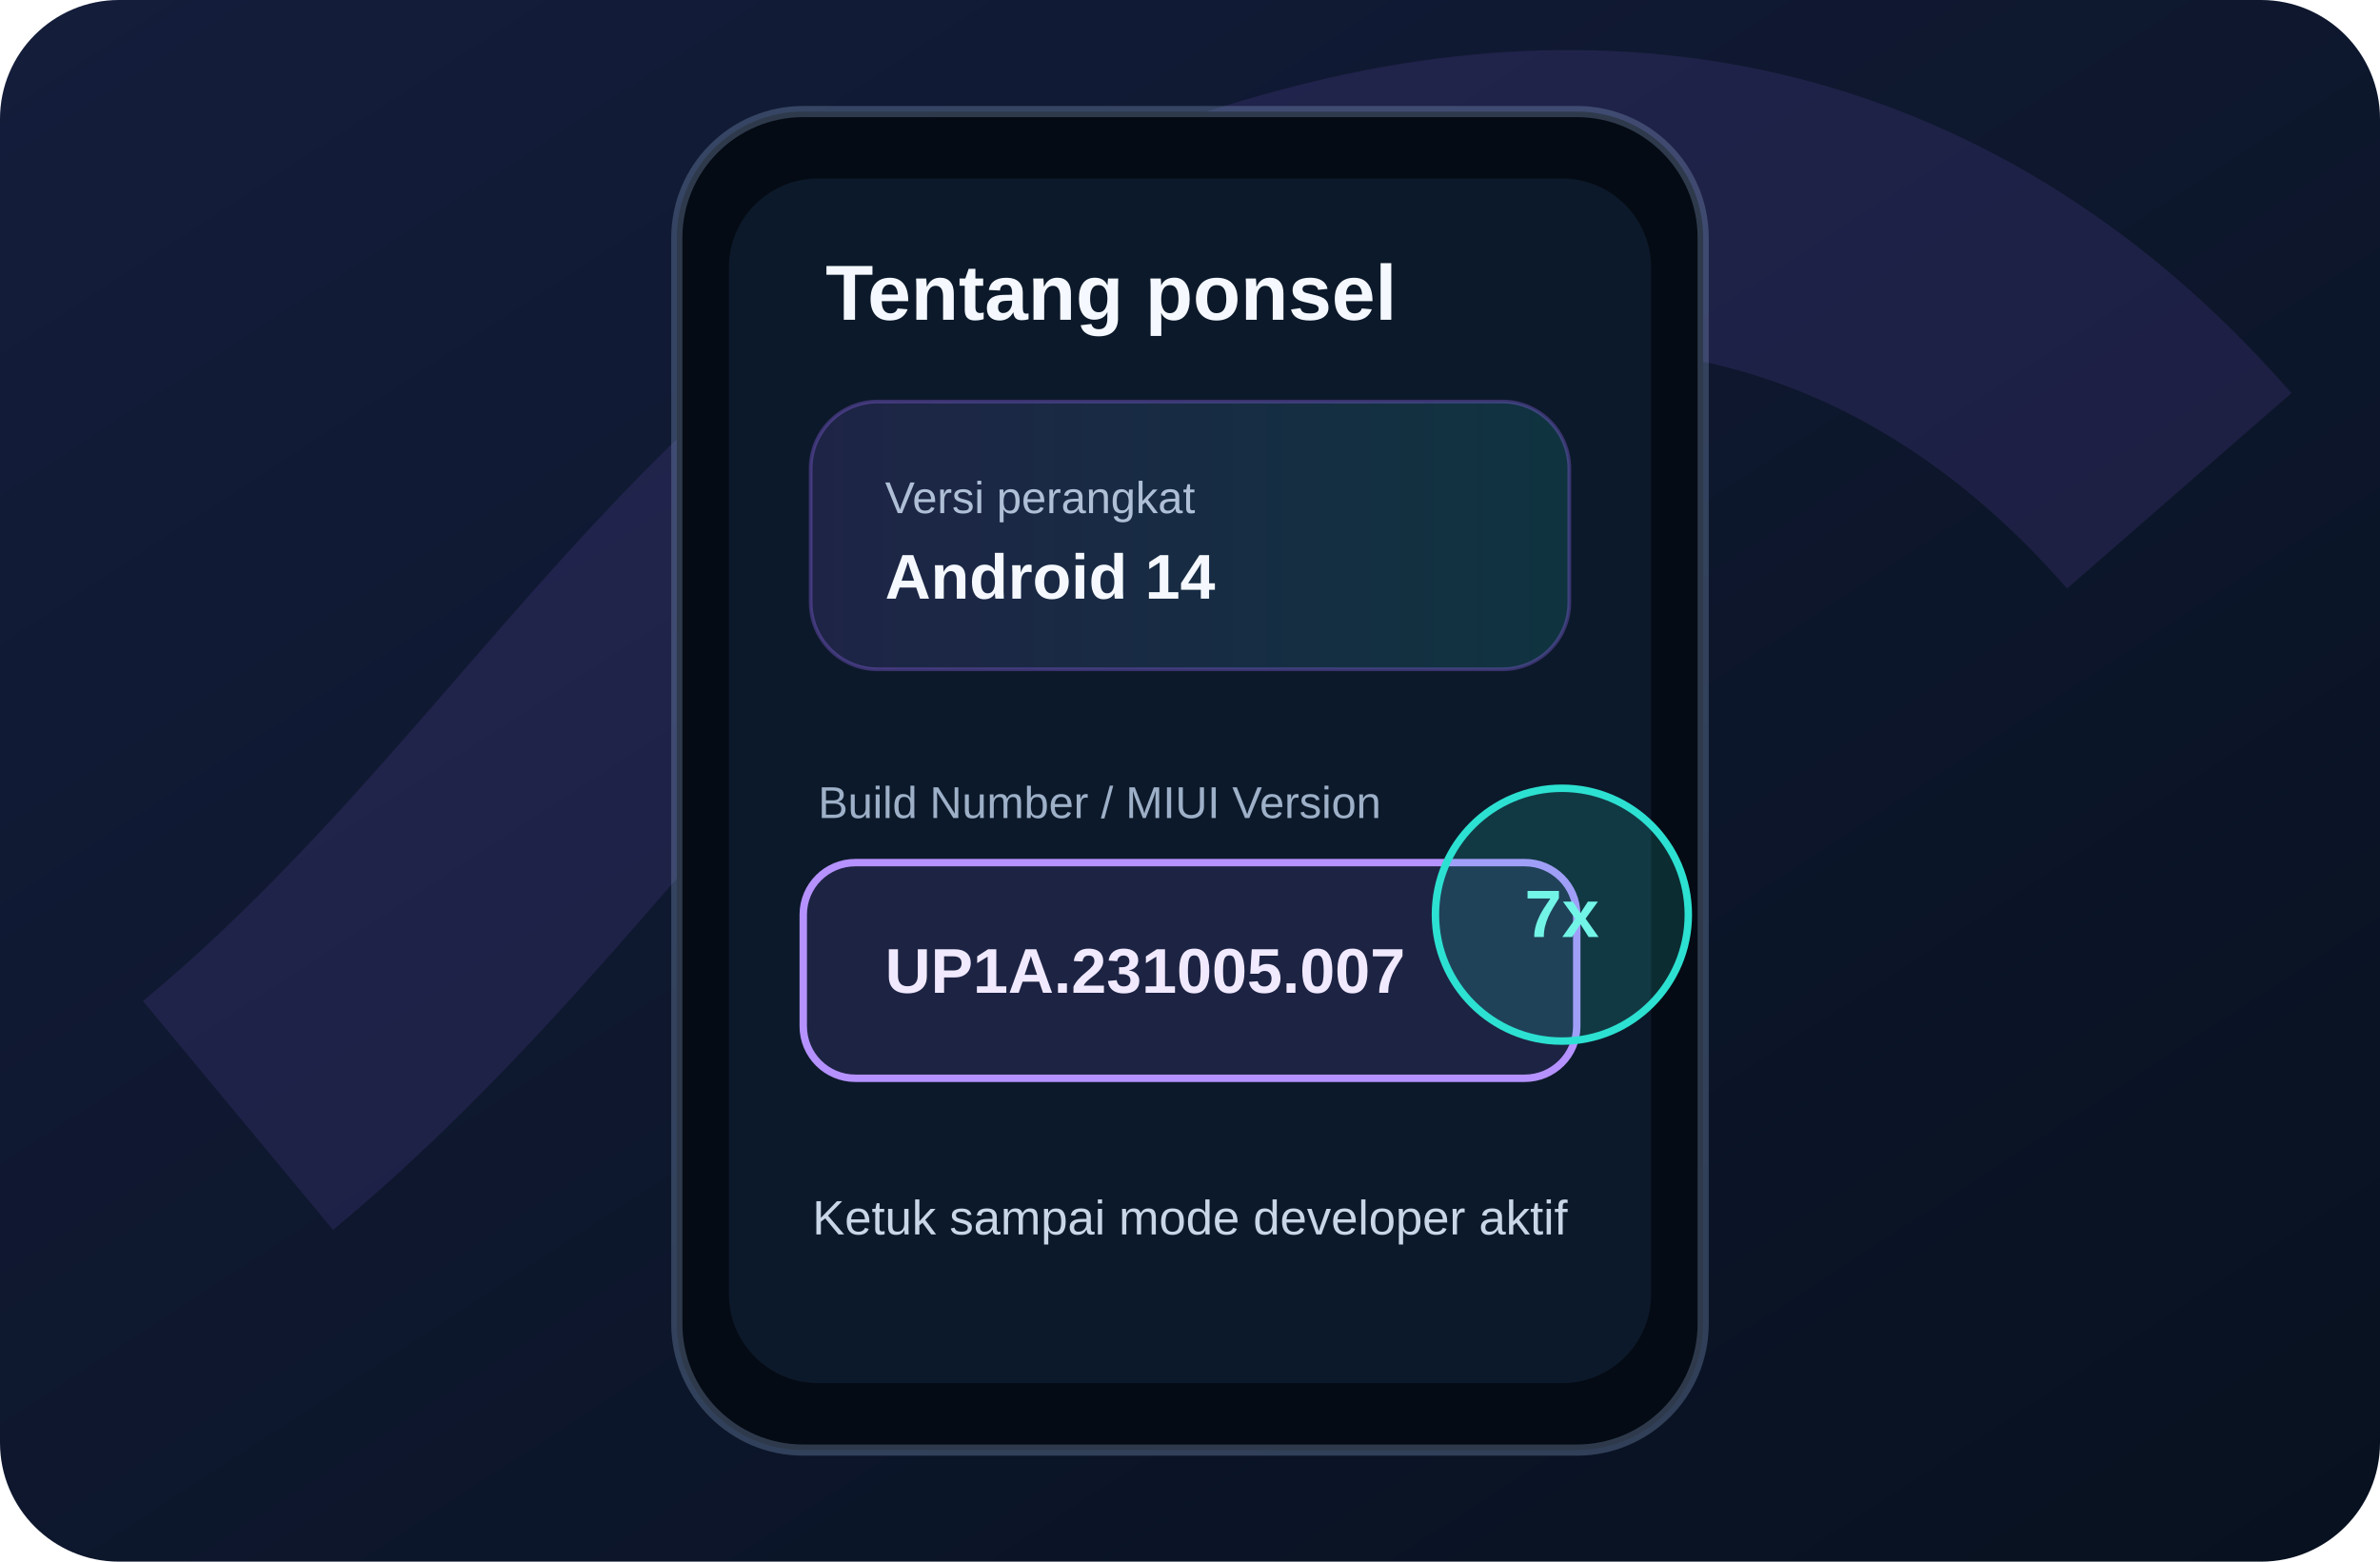
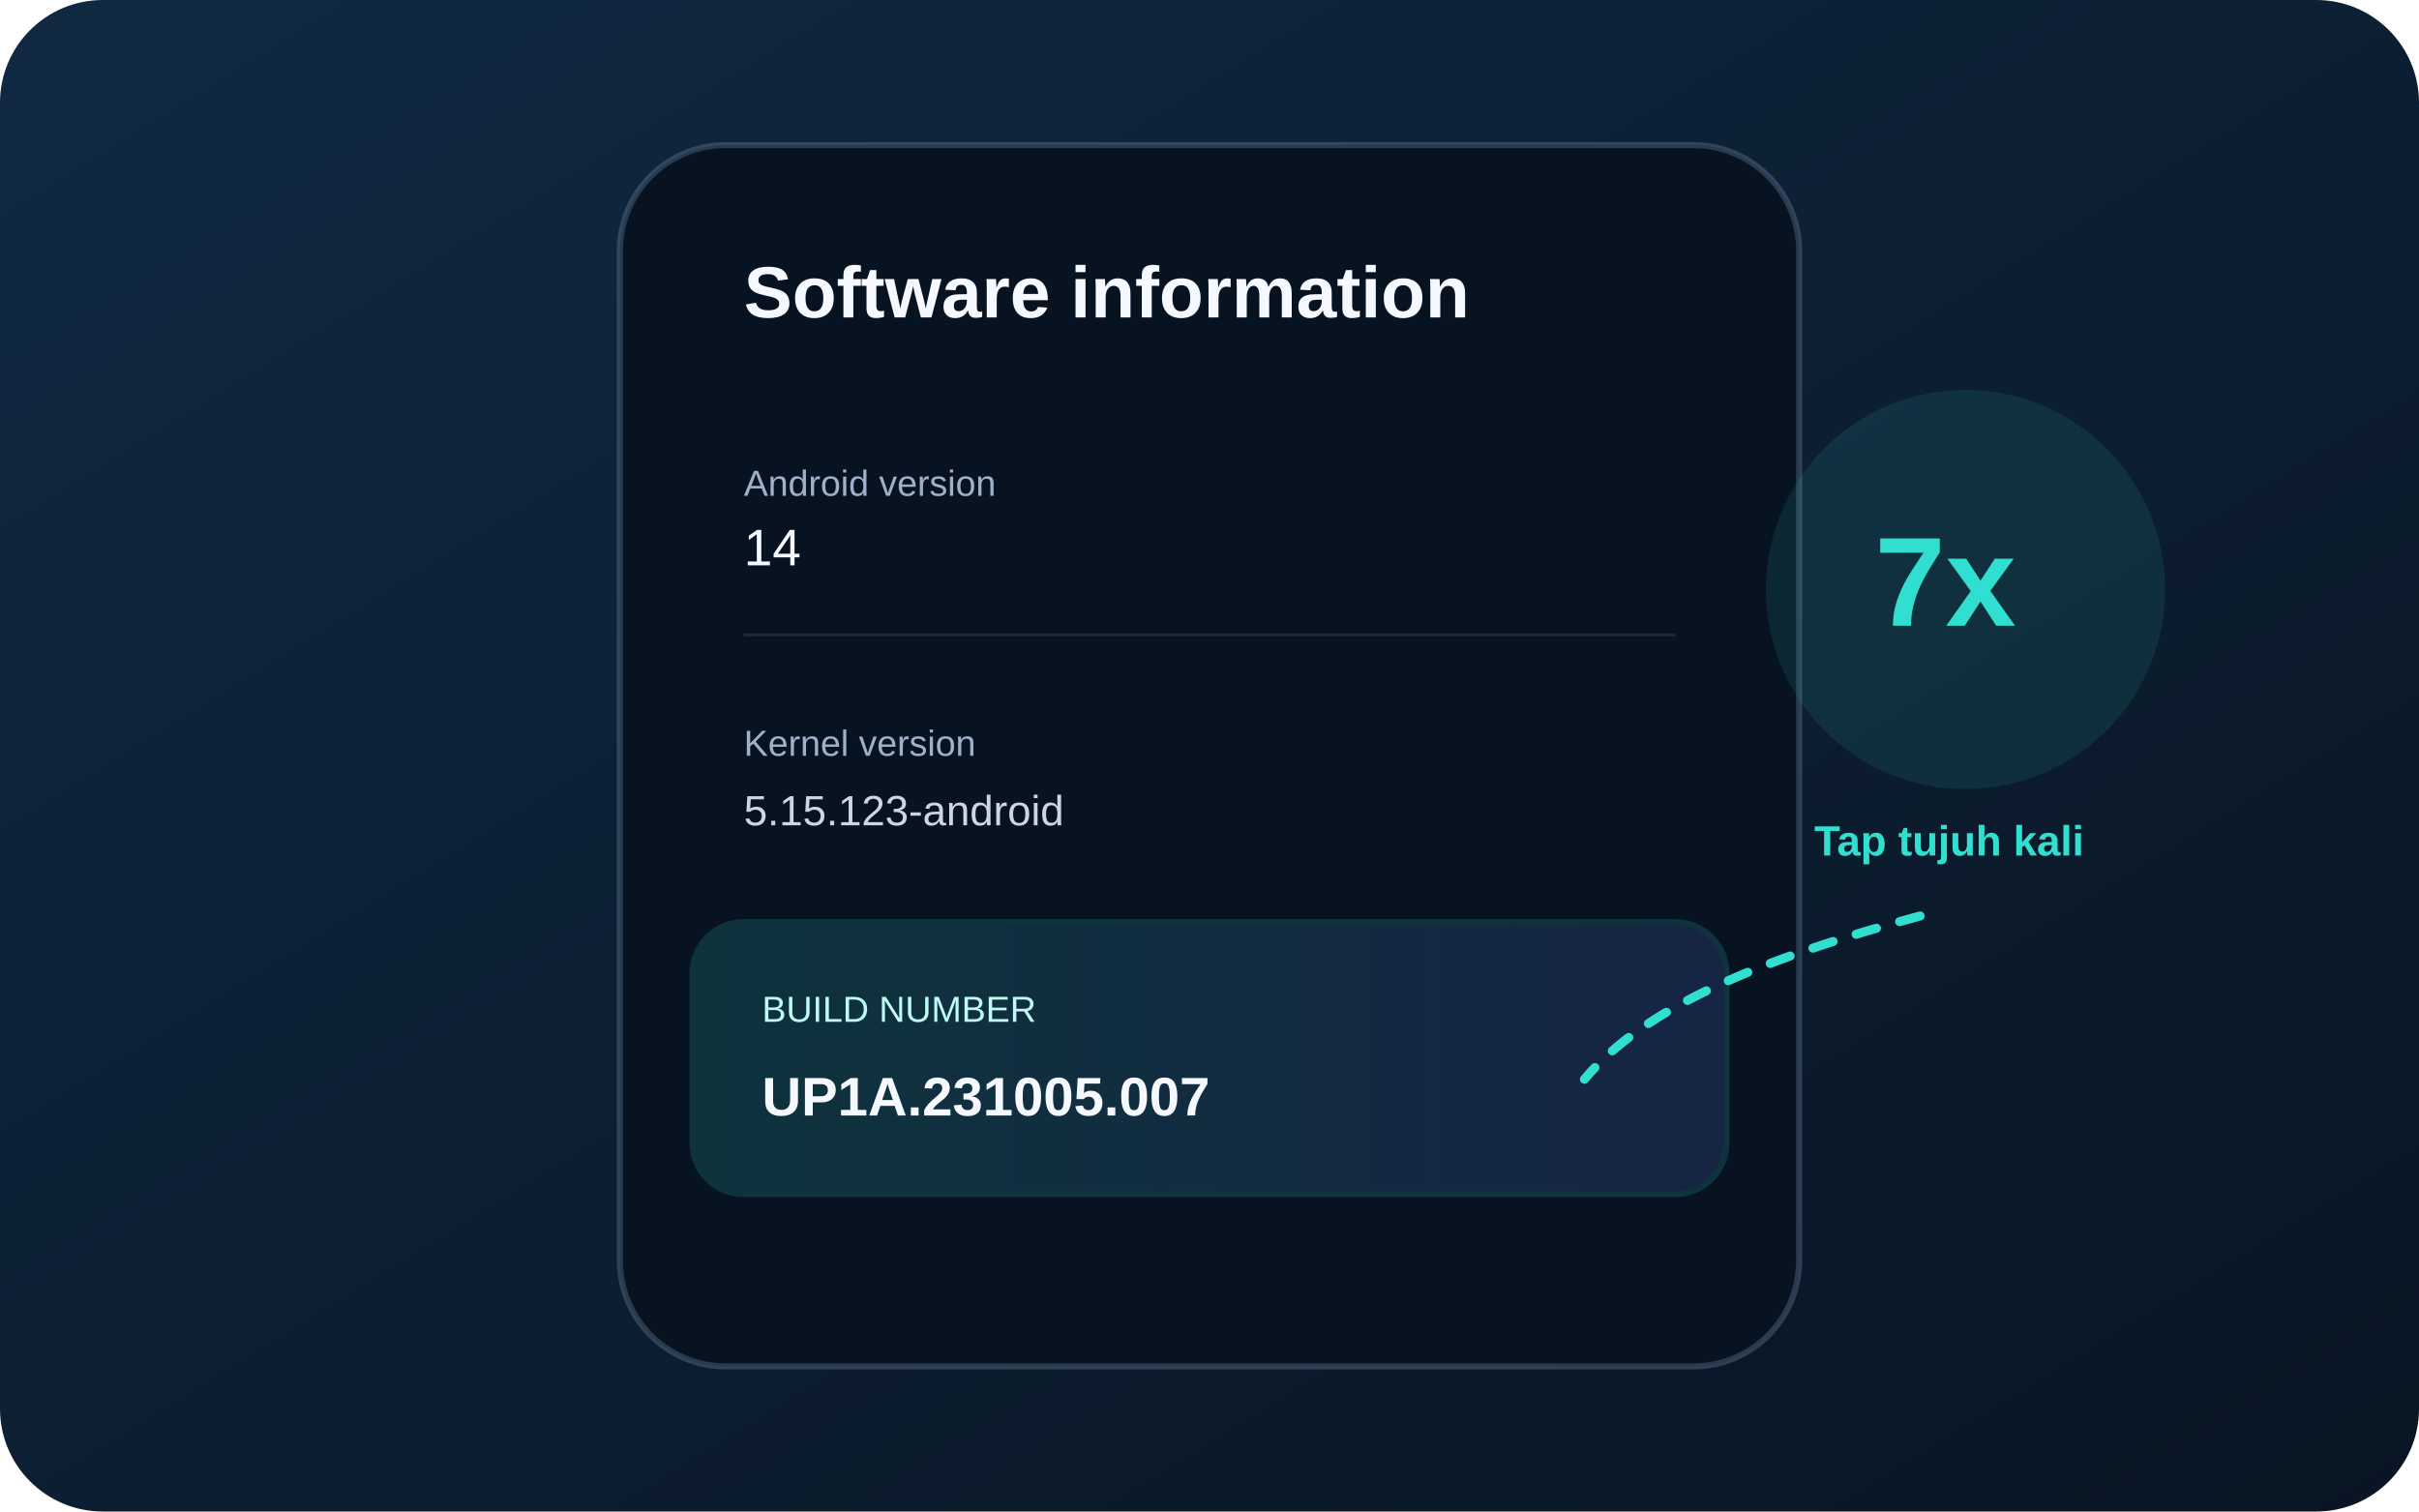
- <svg xmlns="http://www.w3.org/2000/svg" viewBox="0 0 640 420" role="img" aria-labelledby="title desc">
+ <svg xmlns="http://www.w3.org/2000/svg" viewBox="0 0 800 500" role="img" aria-labelledby="title desc">
  <defs>
-     <linearGradient id="bg" x1="0" y1="0" x2="1" y2="1">
-       <stop stop-color="#141d3b" />
-       <stop offset="1" stop-color="#07111f" />
+     <linearGradient id="bg" x2="1" y2="1">
+       <stop stop-color="#102942" />
+       <stop offset="1" stop-color="#091523" />
    </linearGradient>
-     <linearGradient id="accent" x1="0" x2="1">
-       <stop stop-color="#9b6cff" />
-       <stop offset="1" stop-color="#2ce1d1" />
+     <linearGradient id="a" x2="1">
+       <stop stop-color="#31dfd1" />
+       <stop offset="1" stop-color="#6682ff" />
    </linearGradient>
  </defs>
-   <rect width="640" height="420" rx="32" fill="url(#bg)" />
-   <path d="M64 300C170 212 210 96 366 60c92-21 166 10 220 72" fill="none" stroke="#9b6cff" stroke-opacity=".12" stroke-width="80" />
-   <rect x="182" y="30" width="276" height="360" rx="34" fill="#050b14" stroke="#8ca8d0" stroke-opacity=".3" stroke-width="3" />
-   <rect x="196" y="48" width="248" height="324" rx="24" fill="#0c192a" />
-   <text x="222" y="86" fill="#f5f9ff" font-family="Segoe UI,Arial" font-size="21" font-weight="700">Tentang ponsel</text>
-   <rect x="218" y="108" width="204" height="72" rx="18" fill="url(#accent)" fill-opacity=".13" stroke="#9b6cff" stroke-opacity=".32" />
-   <text x="238" y="138" fill="#aebfd6" font-family="Segoe UI,Arial" font-size="12">Versi perangkat</text>
-   <text x="238" y="161" fill="#f5f9ff" font-family="Segoe UI,Arial" font-size="17" font-weight="700">Android 14</text>
+   <rect width="800" height="500" rx="34" fill="url(#bg)" />
+   <rect x="205" y="48" width="390" height="404" rx="35" fill="#071321" stroke="#b6d8ff" stroke-opacity=".2" stroke-width="2" />
+   <text x="246" y="105" fill="#f5f9ff" font-family="Segoe UI,Arial" font-size="24" font-weight="700">Software information</text>
  <g font-family="Segoe UI,Arial">
-     <text x="220" y="220" fill="#9db0c8" font-size="12">Build Number / MIUI Version</text>
-     <rect x="216" y="232" width="208" height="58" rx="14" fill="#9b6cff" fill-opacity=".12" stroke="#b592ff" stroke-width="2" />
-     <text x="238" y="267" fill="#f1eaff" font-size="17" font-weight="700">UP1A.231005.007</text>
-     <circle cx="420" cy="246" r="34" fill="#2ce1d1" fill-opacity=".16" stroke="#2ce1d1" stroke-width="2" />
-     <text x="420" y="252" text-anchor="middle" fill="#72f5e7" font-size="18" font-weight="800">7x</text>
-     <text x="320" y="332" text-anchor="middle" fill="#c9d6e8" font-size="13">Ketuk sampai mode developer aktif</text>
+     <text x="246" y="164" fill="#9fb1c8" font-size="12">Android version</text>
+     <text x="246" y="187" fill="#f5f9ff" font-size="17">14</text>
+     <path d="M246 210h308" stroke="#b6d8ff" stroke-opacity=".12" />
+     <text x="246" y="250" fill="#9fb1c8" font-size="12">Kernel version</text>
+     <text x="246" y="273" fill="#cbd7e7" font-size="14">5.15.123-android</text>
  </g>
+   <rect x="229" y="305" width="342" height="90" rx="17" fill="url(#a)" opacity=".16" stroke="#31dfd1" stroke-width="2" />
+   <text x="252" y="338" fill="#bffbf4" font-family="Segoe UI,Arial" font-size="12">BUILD NUMBER</text>
+   <text x="252" y="369" fill="#f5f9ff" font-family="Segoe UI,Arial" font-size="18" font-weight="700">UP1A.231005.007</text>
+   <g fill="#31dfd1" font-family="Segoe UI,Arial" font-weight="800">
+     <circle cx="650" cy="195" r="66" fill="#31dfd1" opacity=".1" />
+     <text x="620" y="207" font-size="42">7x</text>
+     <text x="600" y="283" font-size="14">Tap tujuh kali</text>
+   </g>
+   <path d="M635 303c-52 14-91 30-111 54" fill="none" stroke="#31dfd1" stroke-width="3" stroke-linecap="round" stroke-dasharray="7 8" />
</svg>
